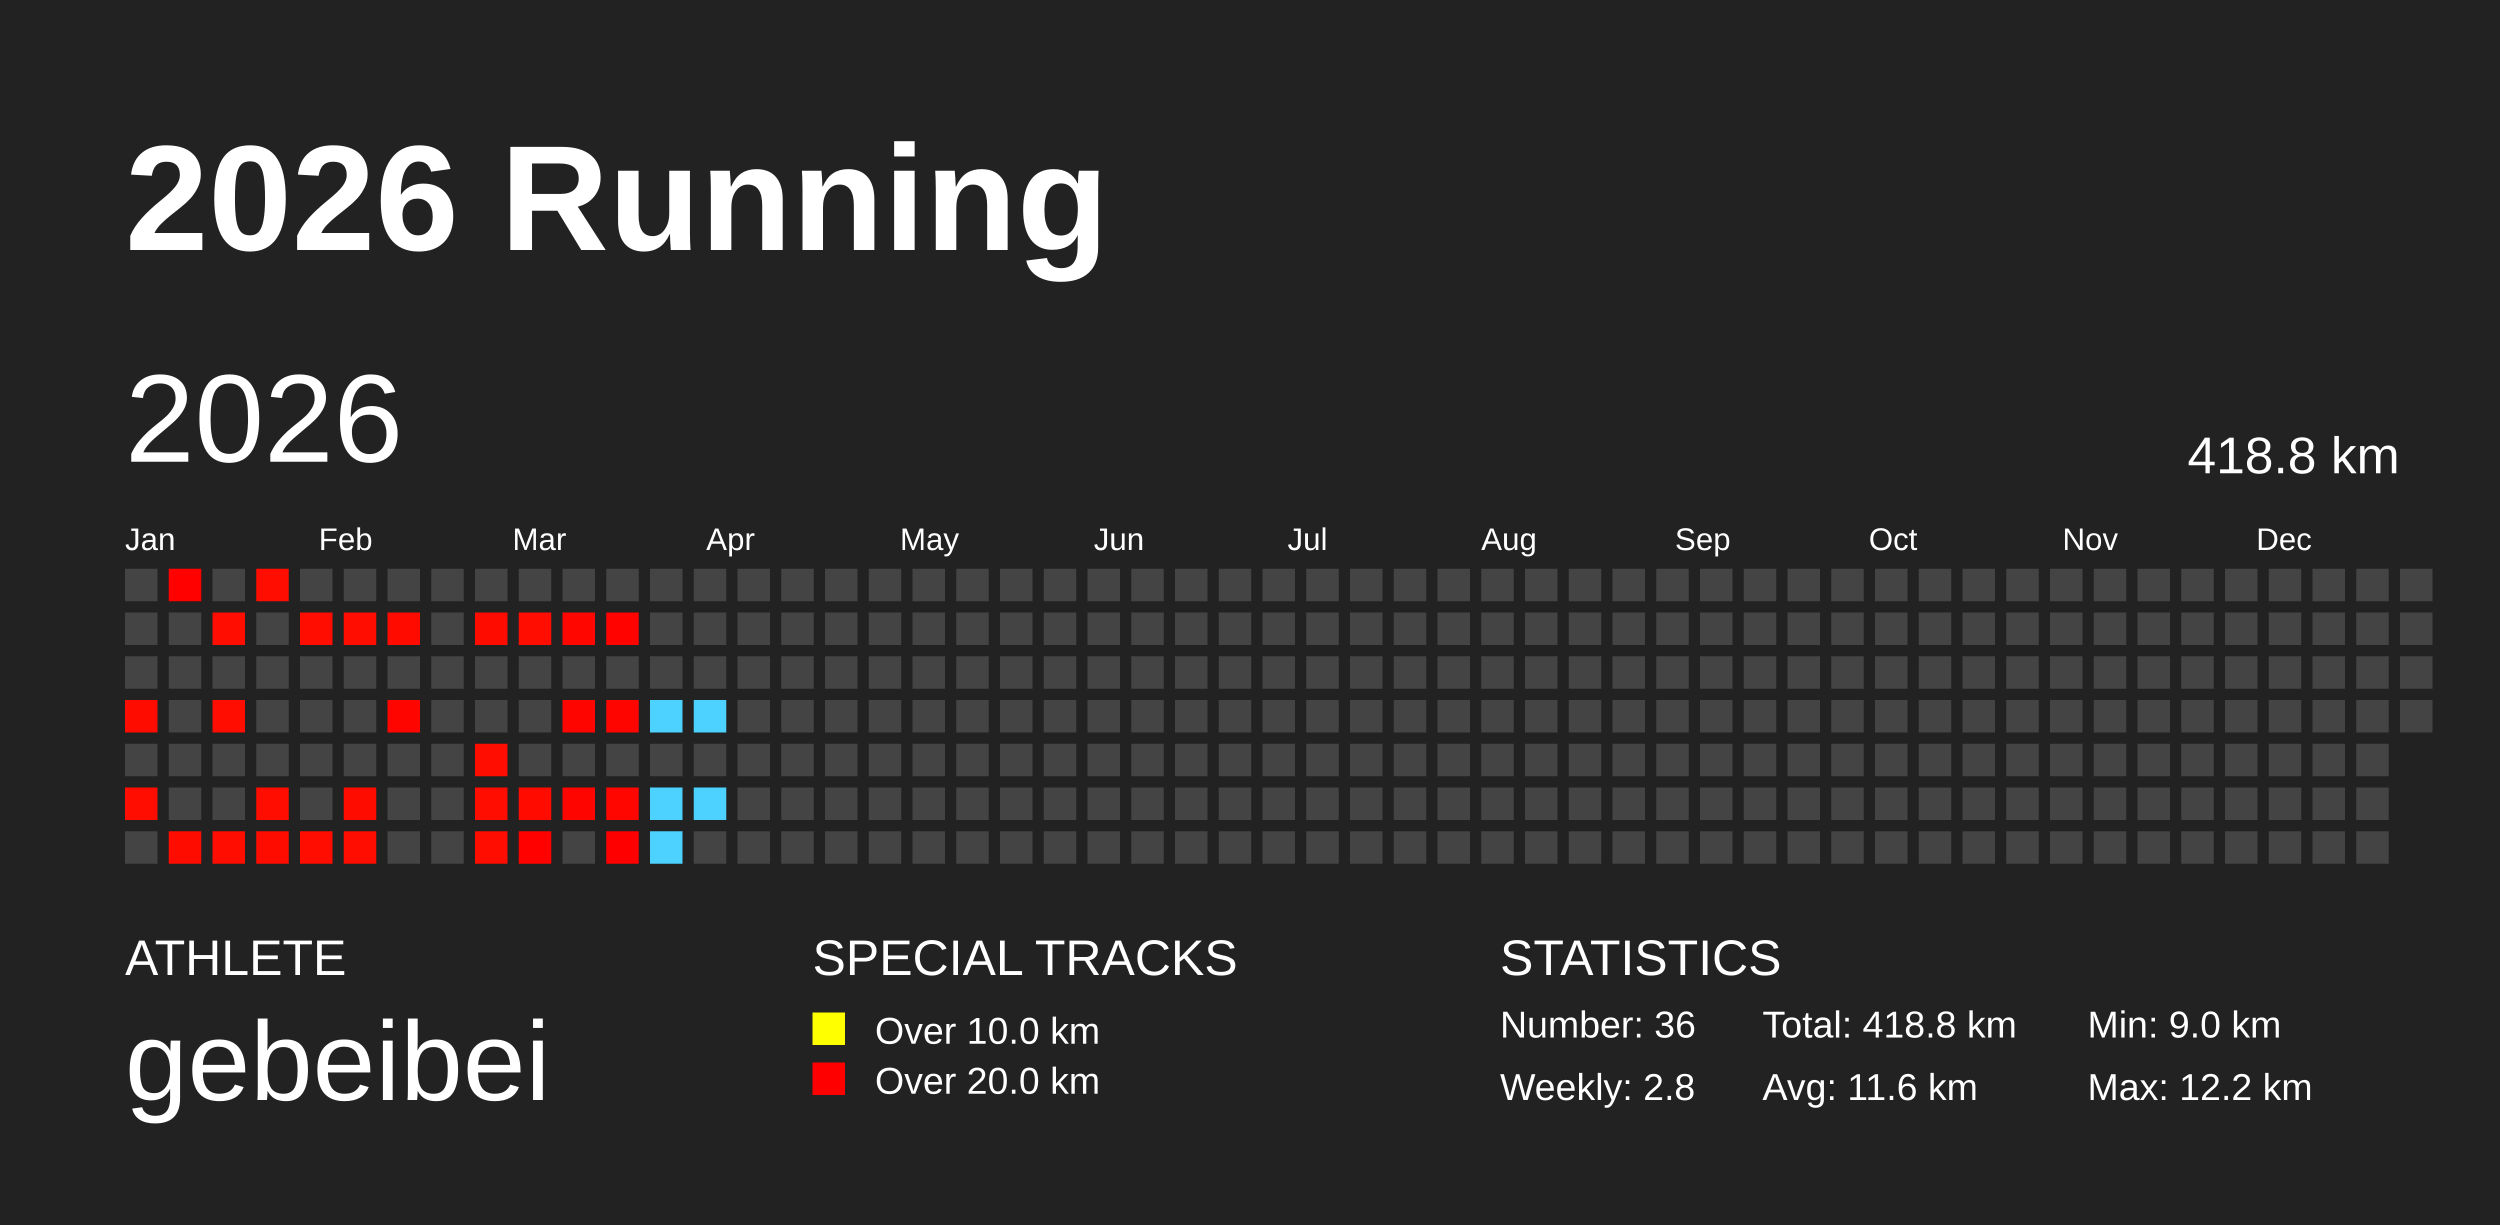
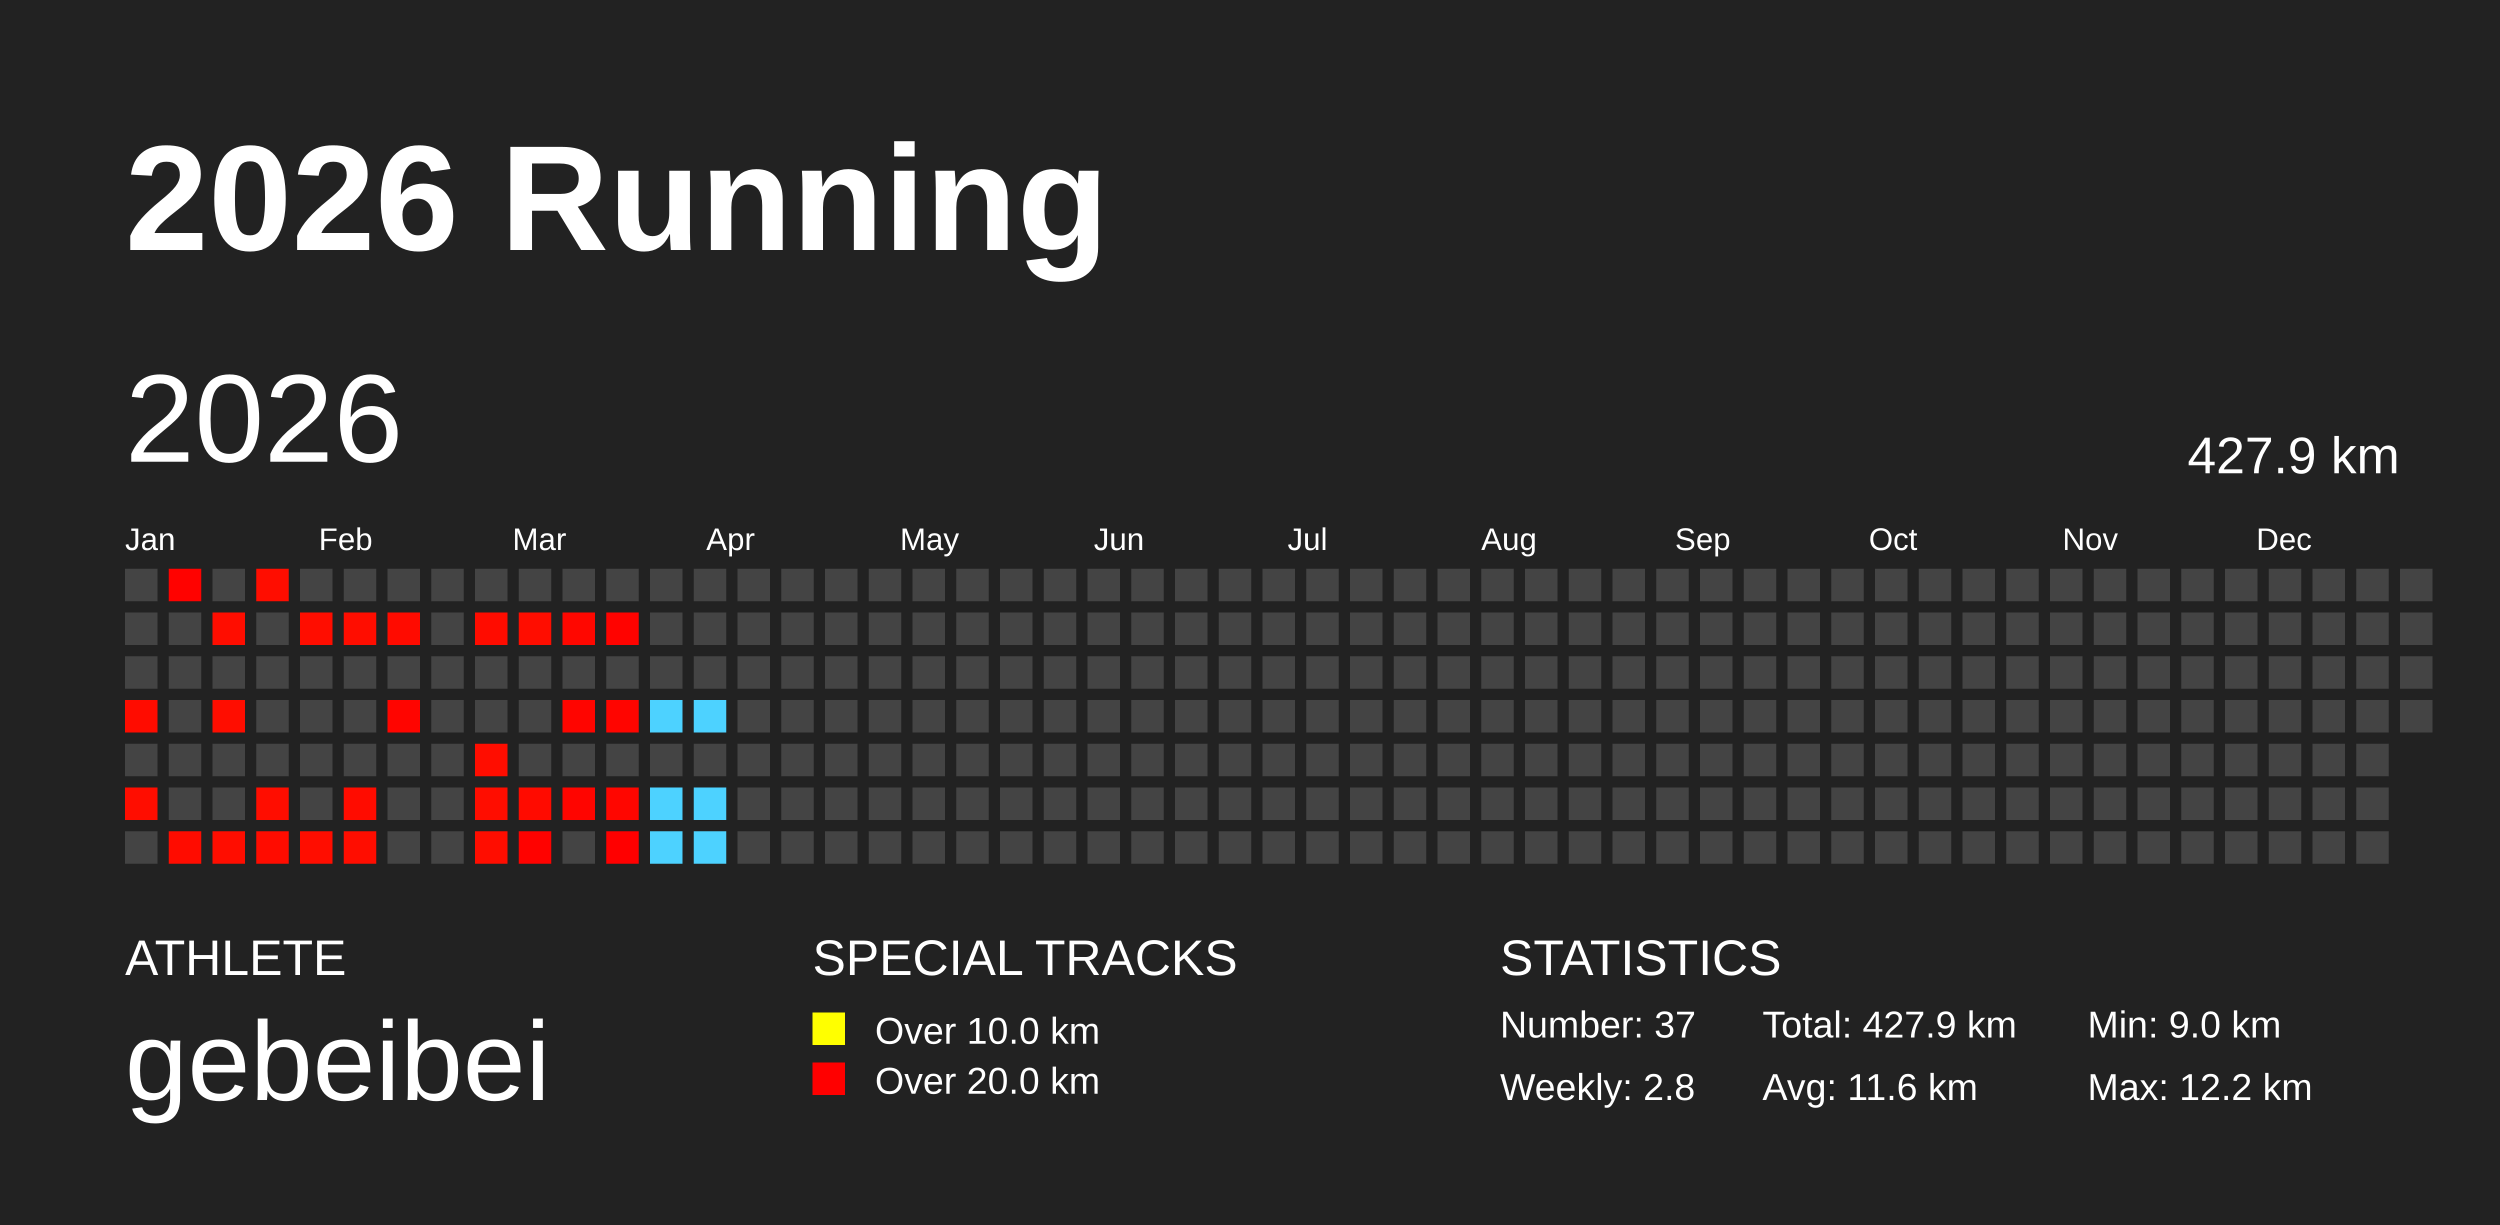
<svg xmlns="http://www.w3.org/2000/svg" baseProfile="full" height="98mm" version="1.1" viewBox="0,0,200,98" width="200mm">
  <defs />
  <rect fill="#222222" height="98" width="200" x="0" y="0" />
  <text fill="#FFFFFF" style="font-size:12px; font-family:Arial; font-weight:bold;" x="10" y="20">2026 Running</text>
  <text fill="#FFFFFF" style="font-size:4px; font-family:Arial" x="10" y="78">ATHLETE</text>
  <text fill="#FFFFFF" style="font-size:9px; font-family:Arial" x="10" y="88">gebeibei</text>
  <text fill="#FFFFFF" style="font-size:4px; font-family:Arial" x="65" y="78">SPECIAL TRACKS</text>
  <rect fill="yellow" height="2.6" width="2.6" x="65" y="81" />
  <text fill="#FFFFFF" style="font-size:3px; font-family:Arial" x="70" y="83.5">Over 10.0 km</text>
  <rect fill="red" height="2.6" width="2.6" x="65" y="85" />
  <text fill="#FFFFFF" style="font-size:3px; font-family:Arial" x="70" y="87.5">Over 20.0 km</text>
  <text fill="#FFFFFF" style="font-size:4px; font-family:Arial" x="120" y="78">STATISTICS</text>
-   <text fill="#FFFFFF" style="font-size:3px; font-family:Arial" x="120" y="83">Number: 36</text>
+   <text fill="#FFFFFF" style="font-size:3px; font-family:Arial" x="120" y="83">Number: 37</text>
  <text fill="#FFFFFF" style="font-size:3px; font-family:Arial" x="120" y="88">Weekly: 2.8</text>
-   <text fill="#FFFFFF" style="font-size:3px; font-family:Arial" x="141" y="83">Total: 418.8 km</text>
+   <text fill="#FFFFFF" style="font-size:3px; font-family:Arial" x="141" y="83">Total: 427.9 km</text>
  <text fill="#FFFFFF" style="font-size:3px; font-family:Arial" x="141" y="88">Avg: 11.6 km</text>
  <text fill="#FFFFFF" style="font-size:3px; font-family:Arial" x="167" y="83">Min: 9.0 km</text>
  <text fill="#FFFFFF" style="font-size:3px; font-family:Arial" x="167" y="88">Max: 12.2 km</text>
  <text dominant-baseline="hanging" fill="#FFFFFF" style="font-size:10.0px; font-family:Arial;" x="10" y="30">2026</text>
-   <text dominant-baseline="hanging" fill="#FFFFFF" style="font-size:4.125px; font-family:Arial;" x="175" y="35">418.8 km</text>
+   <text dominant-baseline="hanging" fill="#FFFFFF" style="font-size:4.125px; font-family:Arial;" x="175" y="35">427.9 km</text>
  <text fill="#FFFFFF" style="font-size:2.5px; font-family:Arial" x="10.0" y="44">Jan</text>
  <text fill="#FFFFFF" style="font-size:2.5px; font-family:Arial" x="25.5" y="44">Feb</text>
  <text fill="#FFFFFF" style="font-size:2.5px; font-family:Arial" x="41.0" y="44">Mar</text>
  <text fill="#FFFFFF" style="font-size:2.5px; font-family:Arial" x="56.5" y="44">Apr</text>
  <text fill="#FFFFFF" style="font-size:2.5px; font-family:Arial" x="72.0" y="44">May</text>
  <text fill="#FFFFFF" style="font-size:2.5px; font-family:Arial" x="87.5" y="44">Jun</text>
  <text fill="#FFFFFF" style="font-size:2.5px; font-family:Arial" x="103.0" y="44">Jul</text>
  <text fill="#FFFFFF" style="font-size:2.5px; font-family:Arial" x="118.5" y="44">Aug</text>
  <text fill="#FFFFFF" style="font-size:2.5px; font-family:Arial" x="134.0" y="44">Sep</text>
  <text fill="#FFFFFF" style="font-size:2.5px; font-family:Arial" x="149.5" y="44">Oct</text>
  <text fill="#FFFFFF" style="font-size:2.5px; font-family:Arial" x="165.0" y="44">Nov</text>
  <text fill="#FFFFFF" style="font-size:2.5px; font-family:Arial" x="180.5" y="44">Dec</text>
  <rect fill="#444444" height="2.6" width="2.6" x="10.0" y="45.5" />
  <rect fill="#444444" height="2.6" width="2.6" x="10.0" y="49.0" />
  <rect fill="#444444" height="2.6" width="2.6" x="10.0" y="52.5" />
  <rect fill="#ff0c00" height="2.6" width="2.6" x="10.0" y="56.0" />
  <rect fill="#444444" height="2.6" width="2.6" x="10.0" y="59.5" />
  <rect fill="#ff0d00" height="2.6" width="2.6" x="10.0" y="63.0" />
  <rect fill="#444444" height="2.6" width="2.6" x="10.0" y="66.5" />
  <rect fill="#ff0200" height="2.6" width="2.6" x="13.5" y="45.5" />
  <rect fill="#444444" height="2.6" width="2.6" x="13.5" y="49.0" />
  <rect fill="#444444" height="2.6" width="2.6" x="13.5" y="52.5" />
  <rect fill="#444444" height="2.6" width="2.6" x="13.5" y="56.0" />
  <rect fill="#444444" height="2.6" width="2.6" x="13.5" y="59.5" />
  <rect fill="#444444" height="2.6" width="2.6" x="13.5" y="63.0" />
  <rect fill="#ff0c00" height="2.6" width="2.6" x="13.5" y="66.5" />
  <rect fill="#444444" height="2.6" width="2.6" x="17.0" y="45.5" />
  <rect fill="#ff0d00" height="2.6" width="2.6" x="17.0" y="49.0" />
  <rect fill="#444444" height="2.6" width="2.6" x="17.0" y="52.5" />
  <rect fill="#ff0d00" height="2.6" width="2.6" x="17.0" y="56.0" />
  <rect fill="#444444" height="2.6" width="2.6" x="17.0" y="59.5" />
  <rect fill="#444444" height="2.6" width="2.6" x="17.0" y="63.0" />
  <rect fill="#ff0d00" height="2.6" width="2.6" x="17.0" y="66.5" />
  <rect fill="#ff0d00" height="2.6" width="2.6" x="20.5" y="45.5" />
  <rect fill="#444444" height="2.6" width="2.6" x="20.5" y="49.0" />
  <rect fill="#444444" height="2.6" width="2.6" x="20.5" y="52.5" />
  <rect fill="#444444" height="2.6" width="2.6" x="20.5" y="56.0" />
  <rect fill="#444444" height="2.6" width="2.6" x="20.5" y="59.5" />
  <rect fill="#ff0d00" height="2.6" width="2.6" x="20.5" y="63.0" />
  <rect fill="#ff0c00" height="2.6" width="2.6" x="20.5" y="66.5" />
  <rect fill="#444444" height="2.6" width="2.6" x="24.0" y="45.5" />
  <rect fill="#ff0d00" height="2.6" width="2.6" x="24.0" y="49.0" />
  <rect fill="#444444" height="2.6" width="2.6" x="24.0" y="52.5" />
  <rect fill="#444444" height="2.6" width="2.6" x="24.0" y="56.0" />
  <rect fill="#444444" height="2.6" width="2.6" x="24.0" y="59.5" />
  <rect fill="#444444" height="2.6" width="2.6" x="24.0" y="63.0" />
  <rect fill="#ff0d00" height="2.6" width="2.6" x="24.0" y="66.5" />
  <rect fill="#444444" height="2.6" width="2.6" x="27.5" y="45.5" />
  <rect fill="#ff0d00" height="2.6" width="2.6" x="27.5" y="49.0" />
  <rect fill="#444444" height="2.6" width="2.6" x="27.5" y="52.5" />
  <rect fill="#444444" height="2.6" width="2.6" x="27.5" y="56.0" />
  <rect fill="#444444" height="2.6" width="2.6" x="27.5" y="59.5" />
  <rect fill="#ff0c00" height="2.6" width="2.6" x="27.5" y="63.0" />
  <rect fill="#ff0d00" height="2.6" width="2.6" x="27.5" y="66.5" />
  <rect fill="#444444" height="2.6" width="2.6" x="31.0" y="45.5" />
  <rect fill="#ff0b00" height="2.6" width="2.6" x="31.0" y="49.0" />
  <rect fill="#444444" height="2.6" width="2.6" x="31.0" y="52.5" />
  <rect fill="#ff0500" height="2.6" width="2.6" x="31.0" y="56.0" />
  <rect fill="#444444" height="2.6" width="2.6" x="31.0" y="59.5" />
  <rect fill="#444444" height="2.6" width="2.6" x="31.0" y="63.0" />
  <rect fill="#444444" height="2.6" width="2.6" x="31.0" y="66.5" />
  <rect fill="#444444" height="2.6" width="2.6" x="34.5" y="45.5" />
  <rect fill="#444444" height="2.6" width="2.6" x="34.5" y="49.0" />
  <rect fill="#444444" height="2.6" width="2.6" x="34.5" y="52.5" />
  <rect fill="#444444" height="2.6" width="2.6" x="34.5" y="56.0" />
  <rect fill="#444444" height="2.6" width="2.6" x="34.5" y="59.5" />
  <rect fill="#444444" height="2.6" width="2.6" x="34.5" y="63.0" />
  <rect fill="#444444" height="2.6" width="2.6" x="34.5" y="66.5" />
  <rect fill="#444444" height="2.6" width="2.6" x="38.0" y="45.5" />
  <rect fill="#ff0c00" height="2.6" width="2.6" x="38.0" y="49.0" />
  <rect fill="#444444" height="2.6" width="2.6" x="38.0" y="52.5" />
  <rect fill="#444444" height="2.6" width="2.6" x="38.0" y="56.0" />
  <rect fill="#ff0d00" height="2.6" width="2.6" x="38.0" y="59.5" />
  <rect fill="#ff0d00" height="2.6" width="2.6" x="38.0" y="63.0" />
  <rect fill="#ff0d00" height="2.6" width="2.6" x="38.0" y="66.5" />
  <rect fill="#444444" height="2.6" width="2.6" x="41.5" y="45.5" />
  <rect fill="#ff0d00" height="2.6" width="2.6" x="41.5" y="49.0" />
  <rect fill="#444444" height="2.6" width="2.6" x="41.5" y="52.5" />
  <rect fill="#444444" height="2.6" width="2.6" x="41.5" y="56.0" />
  <rect fill="#444444" height="2.6" width="2.6" x="41.5" y="59.5" />
  <rect fill="#ff0b00" height="2.6" width="2.6" x="41.5" y="63.0" />
  <rect fill="#ff0200" height="2.6" width="2.6" x="41.5" y="66.5" />
  <rect fill="#444444" height="2.6" width="2.6" x="45.0" y="45.5" />
  <rect fill="#ff0700" height="2.6" width="2.6" x="45.0" y="49.0" />
  <rect fill="#444444" height="2.6" width="2.6" x="45.0" y="52.5" />
  <rect fill="#ff0500" height="2.6" width="2.6" x="45.0" y="56.0" />
  <rect fill="#444444" height="2.6" width="2.6" x="45.0" y="59.5" />
  <rect fill="#ff0500" height="2.6" width="2.6" x="45.0" y="63.0" />
  <rect fill="#444444" height="2.6" width="2.6" x="45.0" y="66.5" />
  <rect fill="#444444" height="2.6" width="2.6" x="48.5" y="45.5" />
  <rect fill="#ff0300" height="2.6" width="2.6" x="48.5" y="49.0" />
  <rect fill="#444444" height="2.6" width="2.6" x="48.5" y="52.5" />
  <rect fill="#ff0500" height="2.6" width="2.6" x="48.5" y="56.0" />
  <rect fill="#444444" height="2.6" width="2.6" x="48.5" y="59.5" />
  <rect fill="#ff0600" height="2.6" width="2.6" x="48.5" y="63.0" />
  <rect fill="#ff0000" height="2.6" width="2.6" x="48.5" y="66.5" />
  <rect fill="#444444" height="2.6" width="2.6" x="52.0" y="45.5" />
  <rect fill="#444444" height="2.6" width="2.6" x="52.0" y="49.0" />
  <rect fill="#444444" height="2.6" width="2.6" x="52.0" y="52.5" />
  <rect fill="#4dd2ff" height="2.6" width="2.6" x="52.0" y="56.0" />
  <rect fill="#444444" height="2.6" width="2.6" x="52.0" y="59.5" />
  <rect fill="#4dd2ff" height="2.6" width="2.6" x="52.0" y="63.0" />
  <rect fill="#4dd2ff" height="2.6" width="2.6" x="52.0" y="66.5" />
  <rect fill="#444444" height="2.6" width="2.6" x="55.5" y="45.5" />
  <rect fill="#444444" height="2.6" width="2.6" x="55.5" y="49.0" />
  <rect fill="#444444" height="2.6" width="2.6" x="55.5" y="52.5" />
  <rect fill="#4dd2ff" height="2.6" width="2.6" x="55.5" y="56.0" />
  <rect fill="#444444" height="2.6" width="2.6" x="55.5" y="59.5" />
  <rect fill="#4dd2ff" height="2.6" width="2.6" x="55.5" y="63.0" />
-   <rect fill="#444444" height="2.6" width="2.6" x="55.5" y="66.5" />
+   <rect fill="#4dd2ff" height="2.6" width="2.6" x="55.5" y="66.5" />
  <rect fill="#444444" height="2.6" width="2.6" x="59.0" y="45.5" />
  <rect fill="#444444" height="2.6" width="2.6" x="59.0" y="49.0" />
  <rect fill="#444444" height="2.6" width="2.6" x="59.0" y="52.5" />
  <rect fill="#444444" height="2.6" width="2.6" x="59.0" y="56.0" />
  <rect fill="#444444" height="2.6" width="2.6" x="59.0" y="59.5" />
  <rect fill="#444444" height="2.6" width="2.6" x="59.0" y="63.0" />
  <rect fill="#444444" height="2.6" width="2.6" x="59.0" y="66.5" />
  <rect fill="#444444" height="2.6" width="2.6" x="62.5" y="45.5" />
  <rect fill="#444444" height="2.6" width="2.6" x="62.5" y="49.0" />
  <rect fill="#444444" height="2.6" width="2.6" x="62.5" y="52.5" />
  <rect fill="#444444" height="2.6" width="2.6" x="62.5" y="56.0" />
  <rect fill="#444444" height="2.6" width="2.6" x="62.5" y="59.5" />
  <rect fill="#444444" height="2.6" width="2.6" x="62.5" y="63.0" />
  <rect fill="#444444" height="2.6" width="2.6" x="62.5" y="66.5" />
  <rect fill="#444444" height="2.6" width="2.6" x="66.0" y="45.5" />
  <rect fill="#444444" height="2.6" width="2.6" x="66.0" y="49.0" />
  <rect fill="#444444" height="2.6" width="2.6" x="66.0" y="52.5" />
  <rect fill="#444444" height="2.6" width="2.6" x="66.0" y="56.0" />
  <rect fill="#444444" height="2.6" width="2.6" x="66.0" y="59.5" />
  <rect fill="#444444" height="2.6" width="2.6" x="66.0" y="63.0" />
  <rect fill="#444444" height="2.6" width="2.6" x="66.0" y="66.5" />
  <rect fill="#444444" height="2.6" width="2.6" x="69.5" y="45.5" />
  <rect fill="#444444" height="2.6" width="2.6" x="69.5" y="49.0" />
  <rect fill="#444444" height="2.6" width="2.6" x="69.5" y="52.5" />
  <rect fill="#444444" height="2.6" width="2.6" x="69.5" y="56.0" />
  <rect fill="#444444" height="2.6" width="2.6" x="69.5" y="59.5" />
  <rect fill="#444444" height="2.6" width="2.6" x="69.5" y="63.0" />
  <rect fill="#444444" height="2.6" width="2.6" x="69.5" y="66.5" />
  <rect fill="#444444" height="2.6" width="2.6" x="73.0" y="45.5" />
  <rect fill="#444444" height="2.6" width="2.6" x="73.0" y="49.0" />
  <rect fill="#444444" height="2.6" width="2.6" x="73.0" y="52.5" />
  <rect fill="#444444" height="2.6" width="2.6" x="73.0" y="56.0" />
  <rect fill="#444444" height="2.6" width="2.6" x="73.0" y="59.5" />
  <rect fill="#444444" height="2.6" width="2.6" x="73.0" y="63.0" />
  <rect fill="#444444" height="2.6" width="2.6" x="73.0" y="66.5" />
  <rect fill="#444444" height="2.6" width="2.6" x="76.5" y="45.5" />
  <rect fill="#444444" height="2.6" width="2.6" x="76.5" y="49.0" />
  <rect fill="#444444" height="2.6" width="2.6" x="76.5" y="52.5" />
  <rect fill="#444444" height="2.6" width="2.6" x="76.5" y="56.0" />
  <rect fill="#444444" height="2.6" width="2.6" x="76.5" y="59.5" />
  <rect fill="#444444" height="2.6" width="2.6" x="76.5" y="63.0" />
  <rect fill="#444444" height="2.6" width="2.6" x="76.5" y="66.5" />
  <rect fill="#444444" height="2.6" width="2.6" x="80.0" y="45.5" />
  <rect fill="#444444" height="2.6" width="2.6" x="80.0" y="49.0" />
  <rect fill="#444444" height="2.6" width="2.6" x="80.0" y="52.5" />
  <rect fill="#444444" height="2.6" width="2.6" x="80.0" y="56.0" />
  <rect fill="#444444" height="2.6" width="2.6" x="80.0" y="59.5" />
  <rect fill="#444444" height="2.6" width="2.6" x="80.0" y="63.0" />
  <rect fill="#444444" height="2.6" width="2.6" x="80.0" y="66.5" />
  <rect fill="#444444" height="2.6" width="2.6" x="83.5" y="45.5" />
  <rect fill="#444444" height="2.6" width="2.6" x="83.5" y="49.0" />
  <rect fill="#444444" height="2.6" width="2.6" x="83.5" y="52.5" />
  <rect fill="#444444" height="2.6" width="2.6" x="83.5" y="56.0" />
  <rect fill="#444444" height="2.6" width="2.6" x="83.5" y="59.5" />
  <rect fill="#444444" height="2.6" width="2.6" x="83.5" y="63.0" />
  <rect fill="#444444" height="2.6" width="2.6" x="83.5" y="66.5" />
  <rect fill="#444444" height="2.6" width="2.6" x="87.0" y="45.5" />
  <rect fill="#444444" height="2.6" width="2.6" x="87.0" y="49.0" />
  <rect fill="#444444" height="2.6" width="2.6" x="87.0" y="52.5" />
  <rect fill="#444444" height="2.6" width="2.6" x="87.0" y="56.0" />
  <rect fill="#444444" height="2.6" width="2.6" x="87.0" y="59.5" />
  <rect fill="#444444" height="2.6" width="2.6" x="87.0" y="63.0" />
  <rect fill="#444444" height="2.6" width="2.6" x="87.0" y="66.5" />
  <rect fill="#444444" height="2.6" width="2.6" x="90.5" y="45.5" />
  <rect fill="#444444" height="2.6" width="2.6" x="90.5" y="49.0" />
  <rect fill="#444444" height="2.6" width="2.6" x="90.5" y="52.5" />
  <rect fill="#444444" height="2.6" width="2.6" x="90.5" y="56.0" />
  <rect fill="#444444" height="2.6" width="2.6" x="90.5" y="59.5" />
  <rect fill="#444444" height="2.6" width="2.6" x="90.5" y="63.0" />
  <rect fill="#444444" height="2.6" width="2.6" x="90.5" y="66.5" />
  <rect fill="#444444" height="2.6" width="2.6" x="94.0" y="45.5" />
  <rect fill="#444444" height="2.6" width="2.6" x="94.0" y="49.0" />
  <rect fill="#444444" height="2.6" width="2.6" x="94.0" y="52.5" />
  <rect fill="#444444" height="2.6" width="2.6" x="94.0" y="56.0" />
  <rect fill="#444444" height="2.6" width="2.6" x="94.0" y="59.5" />
  <rect fill="#444444" height="2.6" width="2.6" x="94.0" y="63.0" />
  <rect fill="#444444" height="2.6" width="2.6" x="94.0" y="66.5" />
  <rect fill="#444444" height="2.6" width="2.6" x="97.5" y="45.5" />
  <rect fill="#444444" height="2.6" width="2.6" x="97.5" y="49.0" />
  <rect fill="#444444" height="2.6" width="2.6" x="97.5" y="52.5" />
  <rect fill="#444444" height="2.6" width="2.6" x="97.5" y="56.0" />
  <rect fill="#444444" height="2.6" width="2.6" x="97.5" y="59.5" />
  <rect fill="#444444" height="2.6" width="2.6" x="97.5" y="63.0" />
  <rect fill="#444444" height="2.6" width="2.6" x="97.5" y="66.5" />
  <rect fill="#444444" height="2.6" width="2.6" x="101.0" y="45.5" />
  <rect fill="#444444" height="2.6" width="2.6" x="101.0" y="49.0" />
  <rect fill="#444444" height="2.6" width="2.6" x="101.0" y="52.5" />
  <rect fill="#444444" height="2.6" width="2.6" x="101.0" y="56.0" />
  <rect fill="#444444" height="2.6" width="2.6" x="101.0" y="59.5" />
  <rect fill="#444444" height="2.6" width="2.6" x="101.0" y="63.0" />
  <rect fill="#444444" height="2.6" width="2.6" x="101.0" y="66.5" />
  <rect fill="#444444" height="2.6" width="2.6" x="104.5" y="45.5" />
  <rect fill="#444444" height="2.6" width="2.6" x="104.5" y="49.0" />
  <rect fill="#444444" height="2.6" width="2.6" x="104.5" y="52.5" />
  <rect fill="#444444" height="2.6" width="2.6" x="104.5" y="56.0" />
  <rect fill="#444444" height="2.6" width="2.6" x="104.5" y="59.5" />
  <rect fill="#444444" height="2.6" width="2.6" x="104.5" y="63.0" />
  <rect fill="#444444" height="2.6" width="2.6" x="104.5" y="66.5" />
  <rect fill="#444444" height="2.6" width="2.6" x="108.0" y="45.5" />
  <rect fill="#444444" height="2.6" width="2.6" x="108.0" y="49.0" />
  <rect fill="#444444" height="2.6" width="2.6" x="108.0" y="52.5" />
  <rect fill="#444444" height="2.6" width="2.6" x="108.0" y="56.0" />
  <rect fill="#444444" height="2.6" width="2.6" x="108.0" y="59.5" />
  <rect fill="#444444" height="2.6" width="2.6" x="108.0" y="63.0" />
  <rect fill="#444444" height="2.6" width="2.6" x="108.0" y="66.5" />
  <rect fill="#444444" height="2.6" width="2.6" x="111.5" y="45.5" />
  <rect fill="#444444" height="2.6" width="2.6" x="111.5" y="49.0" />
  <rect fill="#444444" height="2.6" width="2.6" x="111.5" y="52.5" />
  <rect fill="#444444" height="2.6" width="2.6" x="111.5" y="56.0" />
  <rect fill="#444444" height="2.6" width="2.6" x="111.5" y="59.5" />
  <rect fill="#444444" height="2.6" width="2.6" x="111.5" y="63.0" />
  <rect fill="#444444" height="2.6" width="2.6" x="111.5" y="66.5" />
  <rect fill="#444444" height="2.6" width="2.6" x="115.0" y="45.5" />
  <rect fill="#444444" height="2.6" width="2.6" x="115.0" y="49.0" />
  <rect fill="#444444" height="2.6" width="2.6" x="115.0" y="52.5" />
  <rect fill="#444444" height="2.6" width="2.6" x="115.0" y="56.0" />
  <rect fill="#444444" height="2.6" width="2.6" x="115.0" y="59.5" />
  <rect fill="#444444" height="2.6" width="2.6" x="115.0" y="63.0" />
  <rect fill="#444444" height="2.6" width="2.6" x="115.0" y="66.5" />
  <rect fill="#444444" height="2.6" width="2.6" x="118.5" y="45.5" />
  <rect fill="#444444" height="2.6" width="2.6" x="118.5" y="49.0" />
  <rect fill="#444444" height="2.6" width="2.6" x="118.5" y="52.5" />
  <rect fill="#444444" height="2.6" width="2.6" x="118.5" y="56.0" />
  <rect fill="#444444" height="2.6" width="2.6" x="118.5" y="59.5" />
  <rect fill="#444444" height="2.6" width="2.6" x="118.5" y="63.0" />
  <rect fill="#444444" height="2.6" width="2.6" x="118.5" y="66.5" />
  <rect fill="#444444" height="2.6" width="2.6" x="122.0" y="45.5" />
  <rect fill="#444444" height="2.6" width="2.6" x="122.0" y="49.0" />
  <rect fill="#444444" height="2.6" width="2.6" x="122.0" y="52.5" />
  <rect fill="#444444" height="2.6" width="2.6" x="122.0" y="56.0" />
  <rect fill="#444444" height="2.6" width="2.6" x="122.0" y="59.5" />
  <rect fill="#444444" height="2.6" width="2.6" x="122.0" y="63.0" />
  <rect fill="#444444" height="2.6" width="2.6" x="122.0" y="66.5" />
  <rect fill="#444444" height="2.6" width="2.6" x="125.5" y="45.5" />
  <rect fill="#444444" height="2.6" width="2.6" x="125.5" y="49.0" />
  <rect fill="#444444" height="2.6" width="2.6" x="125.5" y="52.5" />
  <rect fill="#444444" height="2.6" width="2.6" x="125.5" y="56.0" />
  <rect fill="#444444" height="2.6" width="2.6" x="125.5" y="59.5" />
  <rect fill="#444444" height="2.6" width="2.6" x="125.5" y="63.0" />
  <rect fill="#444444" height="2.6" width="2.6" x="125.5" y="66.5" />
  <rect fill="#444444" height="2.6" width="2.6" x="129.0" y="45.5" />
  <rect fill="#444444" height="2.6" width="2.6" x="129.0" y="49.0" />
  <rect fill="#444444" height="2.6" width="2.6" x="129.0" y="52.5" />
  <rect fill="#444444" height="2.6" width="2.6" x="129.0" y="56.0" />
  <rect fill="#444444" height="2.6" width="2.6" x="129.0" y="59.5" />
  <rect fill="#444444" height="2.6" width="2.6" x="129.0" y="63.0" />
  <rect fill="#444444" height="2.6" width="2.6" x="129.0" y="66.5" />
  <rect fill="#444444" height="2.6" width="2.6" x="132.5" y="45.5" />
  <rect fill="#444444" height="2.6" width="2.6" x="132.5" y="49.0" />
  <rect fill="#444444" height="2.6" width="2.6" x="132.5" y="52.5" />
  <rect fill="#444444" height="2.6" width="2.6" x="132.5" y="56.0" />
  <rect fill="#444444" height="2.6" width="2.6" x="132.5" y="59.5" />
  <rect fill="#444444" height="2.6" width="2.6" x="132.5" y="63.0" />
  <rect fill="#444444" height="2.6" width="2.6" x="132.5" y="66.5" />
  <rect fill="#444444" height="2.6" width="2.6" x="136.0" y="45.5" />
  <rect fill="#444444" height="2.6" width="2.6" x="136.0" y="49.0" />
  <rect fill="#444444" height="2.6" width="2.6" x="136.0" y="52.5" />
  <rect fill="#444444" height="2.6" width="2.6" x="136.0" y="56.0" />
  <rect fill="#444444" height="2.6" width="2.6" x="136.0" y="59.5" />
  <rect fill="#444444" height="2.6" width="2.6" x="136.0" y="63.0" />
  <rect fill="#444444" height="2.6" width="2.6" x="136.0" y="66.5" />
  <rect fill="#444444" height="2.6" width="2.6" x="139.5" y="45.5" />
  <rect fill="#444444" height="2.6" width="2.6" x="139.5" y="49.0" />
  <rect fill="#444444" height="2.6" width="2.6" x="139.5" y="52.5" />
  <rect fill="#444444" height="2.6" width="2.6" x="139.5" y="56.0" />
  <rect fill="#444444" height="2.6" width="2.6" x="139.5" y="59.5" />
  <rect fill="#444444" height="2.6" width="2.6" x="139.5" y="63.0" />
  <rect fill="#444444" height="2.6" width="2.6" x="139.5" y="66.5" />
  <rect fill="#444444" height="2.6" width="2.6" x="143.0" y="45.5" />
  <rect fill="#444444" height="2.6" width="2.6" x="143.0" y="49.0" />
  <rect fill="#444444" height="2.6" width="2.6" x="143.0" y="52.5" />
  <rect fill="#444444" height="2.6" width="2.6" x="143.0" y="56.0" />
  <rect fill="#444444" height="2.6" width="2.6" x="143.0" y="59.5" />
  <rect fill="#444444" height="2.6" width="2.6" x="143.0" y="63.0" />
  <rect fill="#444444" height="2.6" width="2.6" x="143.0" y="66.5" />
  <rect fill="#444444" height="2.6" width="2.6" x="146.5" y="45.5" />
  <rect fill="#444444" height="2.6" width="2.6" x="146.5" y="49.0" />
  <rect fill="#444444" height="2.6" width="2.6" x="146.5" y="52.5" />
  <rect fill="#444444" height="2.6" width="2.6" x="146.5" y="56.0" />
  <rect fill="#444444" height="2.6" width="2.6" x="146.5" y="59.5" />
  <rect fill="#444444" height="2.6" width="2.6" x="146.5" y="63.0" />
  <rect fill="#444444" height="2.6" width="2.6" x="146.5" y="66.5" />
  <rect fill="#444444" height="2.6" width="2.6" x="150.0" y="45.5" />
  <rect fill="#444444" height="2.6" width="2.6" x="150.0" y="49.0" />
  <rect fill="#444444" height="2.6" width="2.6" x="150.0" y="52.5" />
  <rect fill="#444444" height="2.6" width="2.6" x="150.0" y="56.0" />
  <rect fill="#444444" height="2.6" width="2.6" x="150.0" y="59.5" />
  <rect fill="#444444" height="2.6" width="2.6" x="150.0" y="63.0" />
  <rect fill="#444444" height="2.6" width="2.6" x="150.0" y="66.5" />
  <rect fill="#444444" height="2.6" width="2.6" x="153.5" y="45.5" />
  <rect fill="#444444" height="2.6" width="2.6" x="153.5" y="49.0" />
  <rect fill="#444444" height="2.6" width="2.6" x="153.5" y="52.5" />
  <rect fill="#444444" height="2.6" width="2.6" x="153.5" y="56.0" />
  <rect fill="#444444" height="2.6" width="2.6" x="153.5" y="59.5" />
  <rect fill="#444444" height="2.6" width="2.6" x="153.5" y="63.0" />
  <rect fill="#444444" height="2.6" width="2.6" x="153.5" y="66.5" />
  <rect fill="#444444" height="2.6" width="2.6" x="157.0" y="45.5" />
  <rect fill="#444444" height="2.6" width="2.6" x="157.0" y="49.0" />
  <rect fill="#444444" height="2.6" width="2.6" x="157.0" y="52.5" />
  <rect fill="#444444" height="2.6" width="2.6" x="157.0" y="56.0" />
  <rect fill="#444444" height="2.6" width="2.6" x="157.0" y="59.5" />
  <rect fill="#444444" height="2.6" width="2.6" x="157.0" y="63.0" />
  <rect fill="#444444" height="2.6" width="2.6" x="157.0" y="66.5" />
  <rect fill="#444444" height="2.6" width="2.6" x="160.5" y="45.5" />
  <rect fill="#444444" height="2.6" width="2.6" x="160.5" y="49.0" />
  <rect fill="#444444" height="2.6" width="2.6" x="160.5" y="52.5" />
  <rect fill="#444444" height="2.6" width="2.6" x="160.5" y="56.0" />
  <rect fill="#444444" height="2.6" width="2.6" x="160.5" y="59.5" />
  <rect fill="#444444" height="2.6" width="2.6" x="160.5" y="63.0" />
  <rect fill="#444444" height="2.6" width="2.6" x="160.5" y="66.5" />
  <rect fill="#444444" height="2.6" width="2.6" x="164.0" y="45.5" />
  <rect fill="#444444" height="2.6" width="2.6" x="164.0" y="49.0" />
  <rect fill="#444444" height="2.6" width="2.6" x="164.0" y="52.5" />
  <rect fill="#444444" height="2.6" width="2.6" x="164.0" y="56.0" />
  <rect fill="#444444" height="2.6" width="2.6" x="164.0" y="59.5" />
  <rect fill="#444444" height="2.6" width="2.6" x="164.0" y="63.0" />
  <rect fill="#444444" height="2.6" width="2.6" x="164.0" y="66.5" />
  <rect fill="#444444" height="2.6" width="2.6" x="167.5" y="45.5" />
  <rect fill="#444444" height="2.6" width="2.6" x="167.5" y="49.0" />
  <rect fill="#444444" height="2.6" width="2.6" x="167.5" y="52.5" />
  <rect fill="#444444" height="2.6" width="2.6" x="167.5" y="56.0" />
  <rect fill="#444444" height="2.6" width="2.6" x="167.5" y="59.5" />
  <rect fill="#444444" height="2.6" width="2.6" x="167.5" y="63.0" />
  <rect fill="#444444" height="2.6" width="2.6" x="167.5" y="66.5" />
  <rect fill="#444444" height="2.6" width="2.6" x="171.0" y="45.5" />
  <rect fill="#444444" height="2.6" width="2.6" x="171.0" y="49.0" />
  <rect fill="#444444" height="2.6" width="2.6" x="171.0" y="52.5" />
  <rect fill="#444444" height="2.6" width="2.6" x="171.0" y="56.0" />
  <rect fill="#444444" height="2.6" width="2.6" x="171.0" y="59.5" />
  <rect fill="#444444" height="2.6" width="2.6" x="171.0" y="63.0" />
  <rect fill="#444444" height="2.6" width="2.6" x="171.0" y="66.5" />
  <rect fill="#444444" height="2.6" width="2.6" x="174.5" y="45.5" />
  <rect fill="#444444" height="2.6" width="2.6" x="174.5" y="49.0" />
  <rect fill="#444444" height="2.6" width="2.6" x="174.5" y="52.5" />
  <rect fill="#444444" height="2.6" width="2.6" x="174.5" y="56.0" />
  <rect fill="#444444" height="2.6" width="2.6" x="174.5" y="59.5" />
  <rect fill="#444444" height="2.6" width="2.6" x="174.5" y="63.0" />
  <rect fill="#444444" height="2.6" width="2.6" x="174.5" y="66.5" />
  <rect fill="#444444" height="2.6" width="2.6" x="178.0" y="45.5" />
  <rect fill="#444444" height="2.6" width="2.6" x="178.0" y="49.0" />
  <rect fill="#444444" height="2.6" width="2.6" x="178.0" y="52.5" />
  <rect fill="#444444" height="2.6" width="2.6" x="178.0" y="56.0" />
  <rect fill="#444444" height="2.6" width="2.6" x="178.0" y="59.5" />
  <rect fill="#444444" height="2.6" width="2.6" x="178.0" y="63.0" />
  <rect fill="#444444" height="2.6" width="2.6" x="178.0" y="66.5" />
  <rect fill="#444444" height="2.6" width="2.6" x="181.5" y="45.5" />
  <rect fill="#444444" height="2.6" width="2.6" x="181.5" y="49.0" />
  <rect fill="#444444" height="2.6" width="2.6" x="181.5" y="52.5" />
  <rect fill="#444444" height="2.6" width="2.6" x="181.5" y="56.0" />
  <rect fill="#444444" height="2.6" width="2.6" x="181.5" y="59.5" />
  <rect fill="#444444" height="2.6" width="2.6" x="181.5" y="63.0" />
  <rect fill="#444444" height="2.6" width="2.6" x="181.5" y="66.5" />
  <rect fill="#444444" height="2.6" width="2.6" x="185.0" y="45.5" />
  <rect fill="#444444" height="2.6" width="2.6" x="185.0" y="49.0" />
  <rect fill="#444444" height="2.6" width="2.6" x="185.0" y="52.5" />
  <rect fill="#444444" height="2.6" width="2.6" x="185.0" y="56.0" />
  <rect fill="#444444" height="2.6" width="2.6" x="185.0" y="59.5" />
  <rect fill="#444444" height="2.6" width="2.6" x="185.0" y="63.0" />
  <rect fill="#444444" height="2.6" width="2.6" x="185.0" y="66.5" />
  <rect fill="#444444" height="2.6" width="2.6" x="188.5" y="45.5" />
  <rect fill="#444444" height="2.6" width="2.6" x="188.5" y="49.0" />
  <rect fill="#444444" height="2.6" width="2.6" x="188.5" y="52.5" />
  <rect fill="#444444" height="2.6" width="2.6" x="188.5" y="56.0" />
  <rect fill="#444444" height="2.6" width="2.6" x="188.5" y="59.5" />
  <rect fill="#444444" height="2.6" width="2.6" x="188.5" y="63.0" />
  <rect fill="#444444" height="2.6" width="2.6" x="188.5" y="66.5" />
  <rect fill="#444444" height="2.6" width="2.6" x="192.0" y="45.5" />
  <rect fill="#444444" height="2.6" width="2.6" x="192.0" y="49.0" />
  <rect fill="#444444" height="2.6" width="2.6" x="192.0" y="52.5" />
  <rect fill="#444444" height="2.6" width="2.6" x="192.0" y="56.0" />
</svg>
